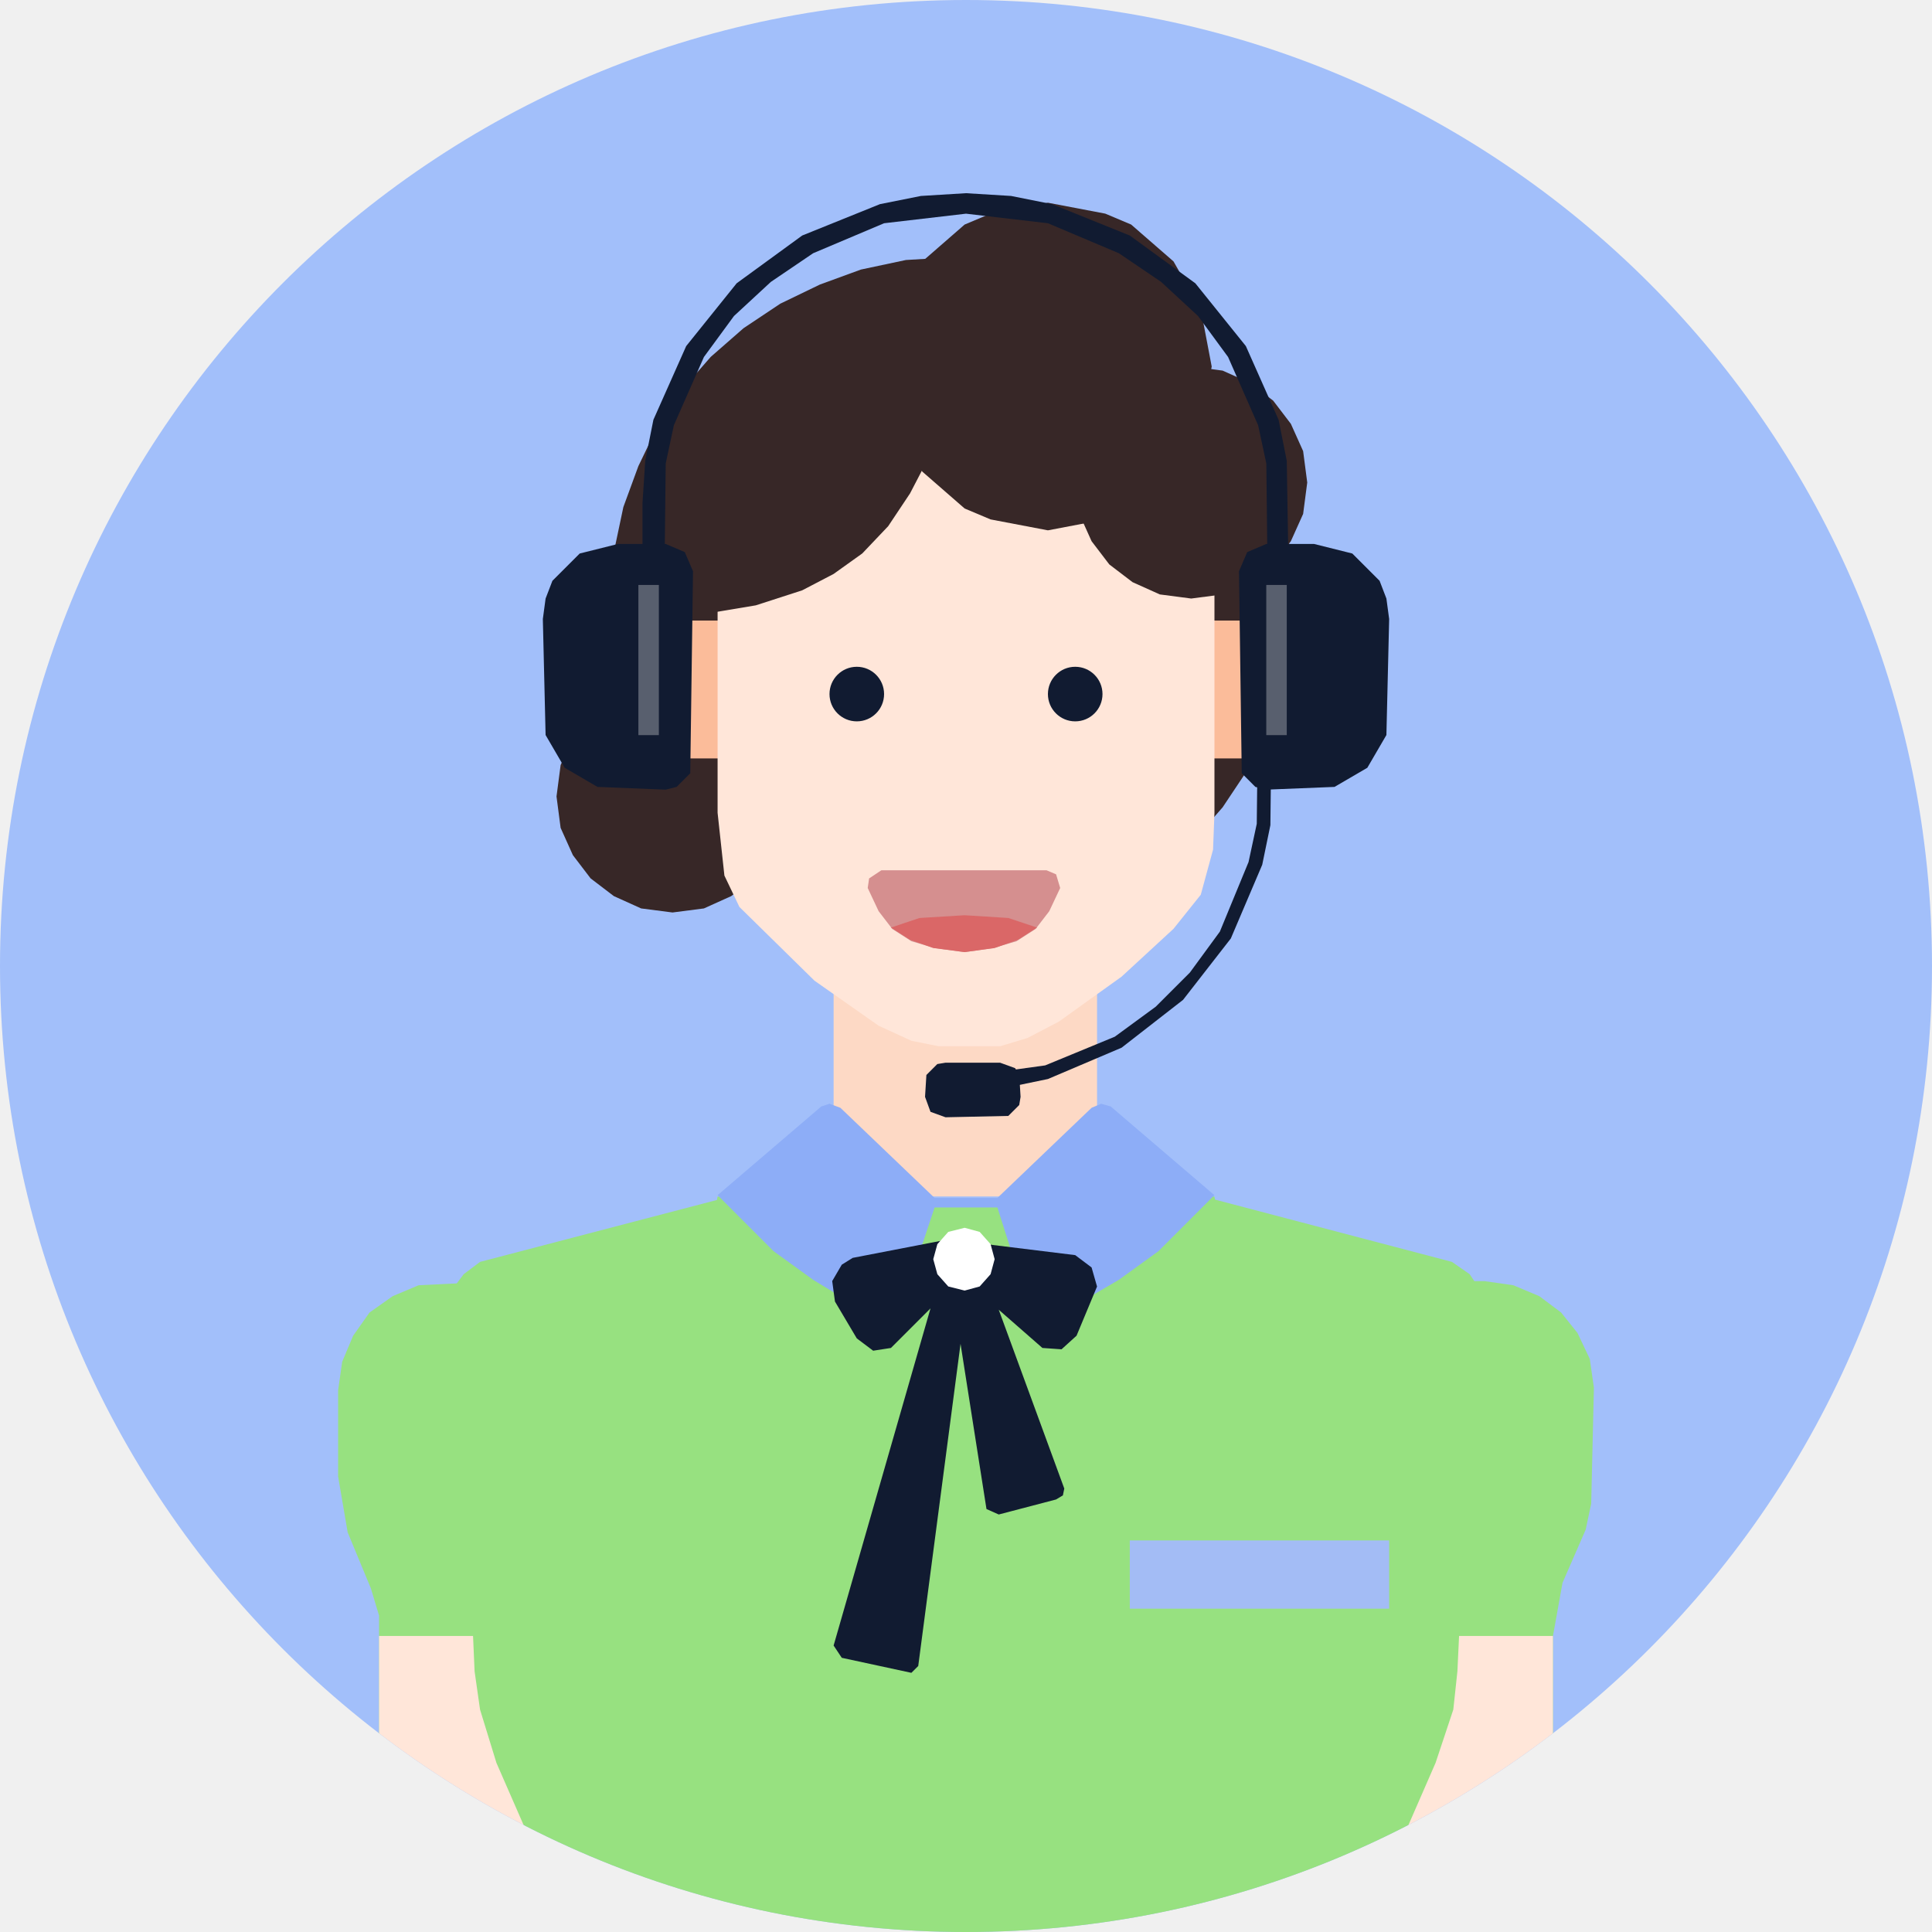
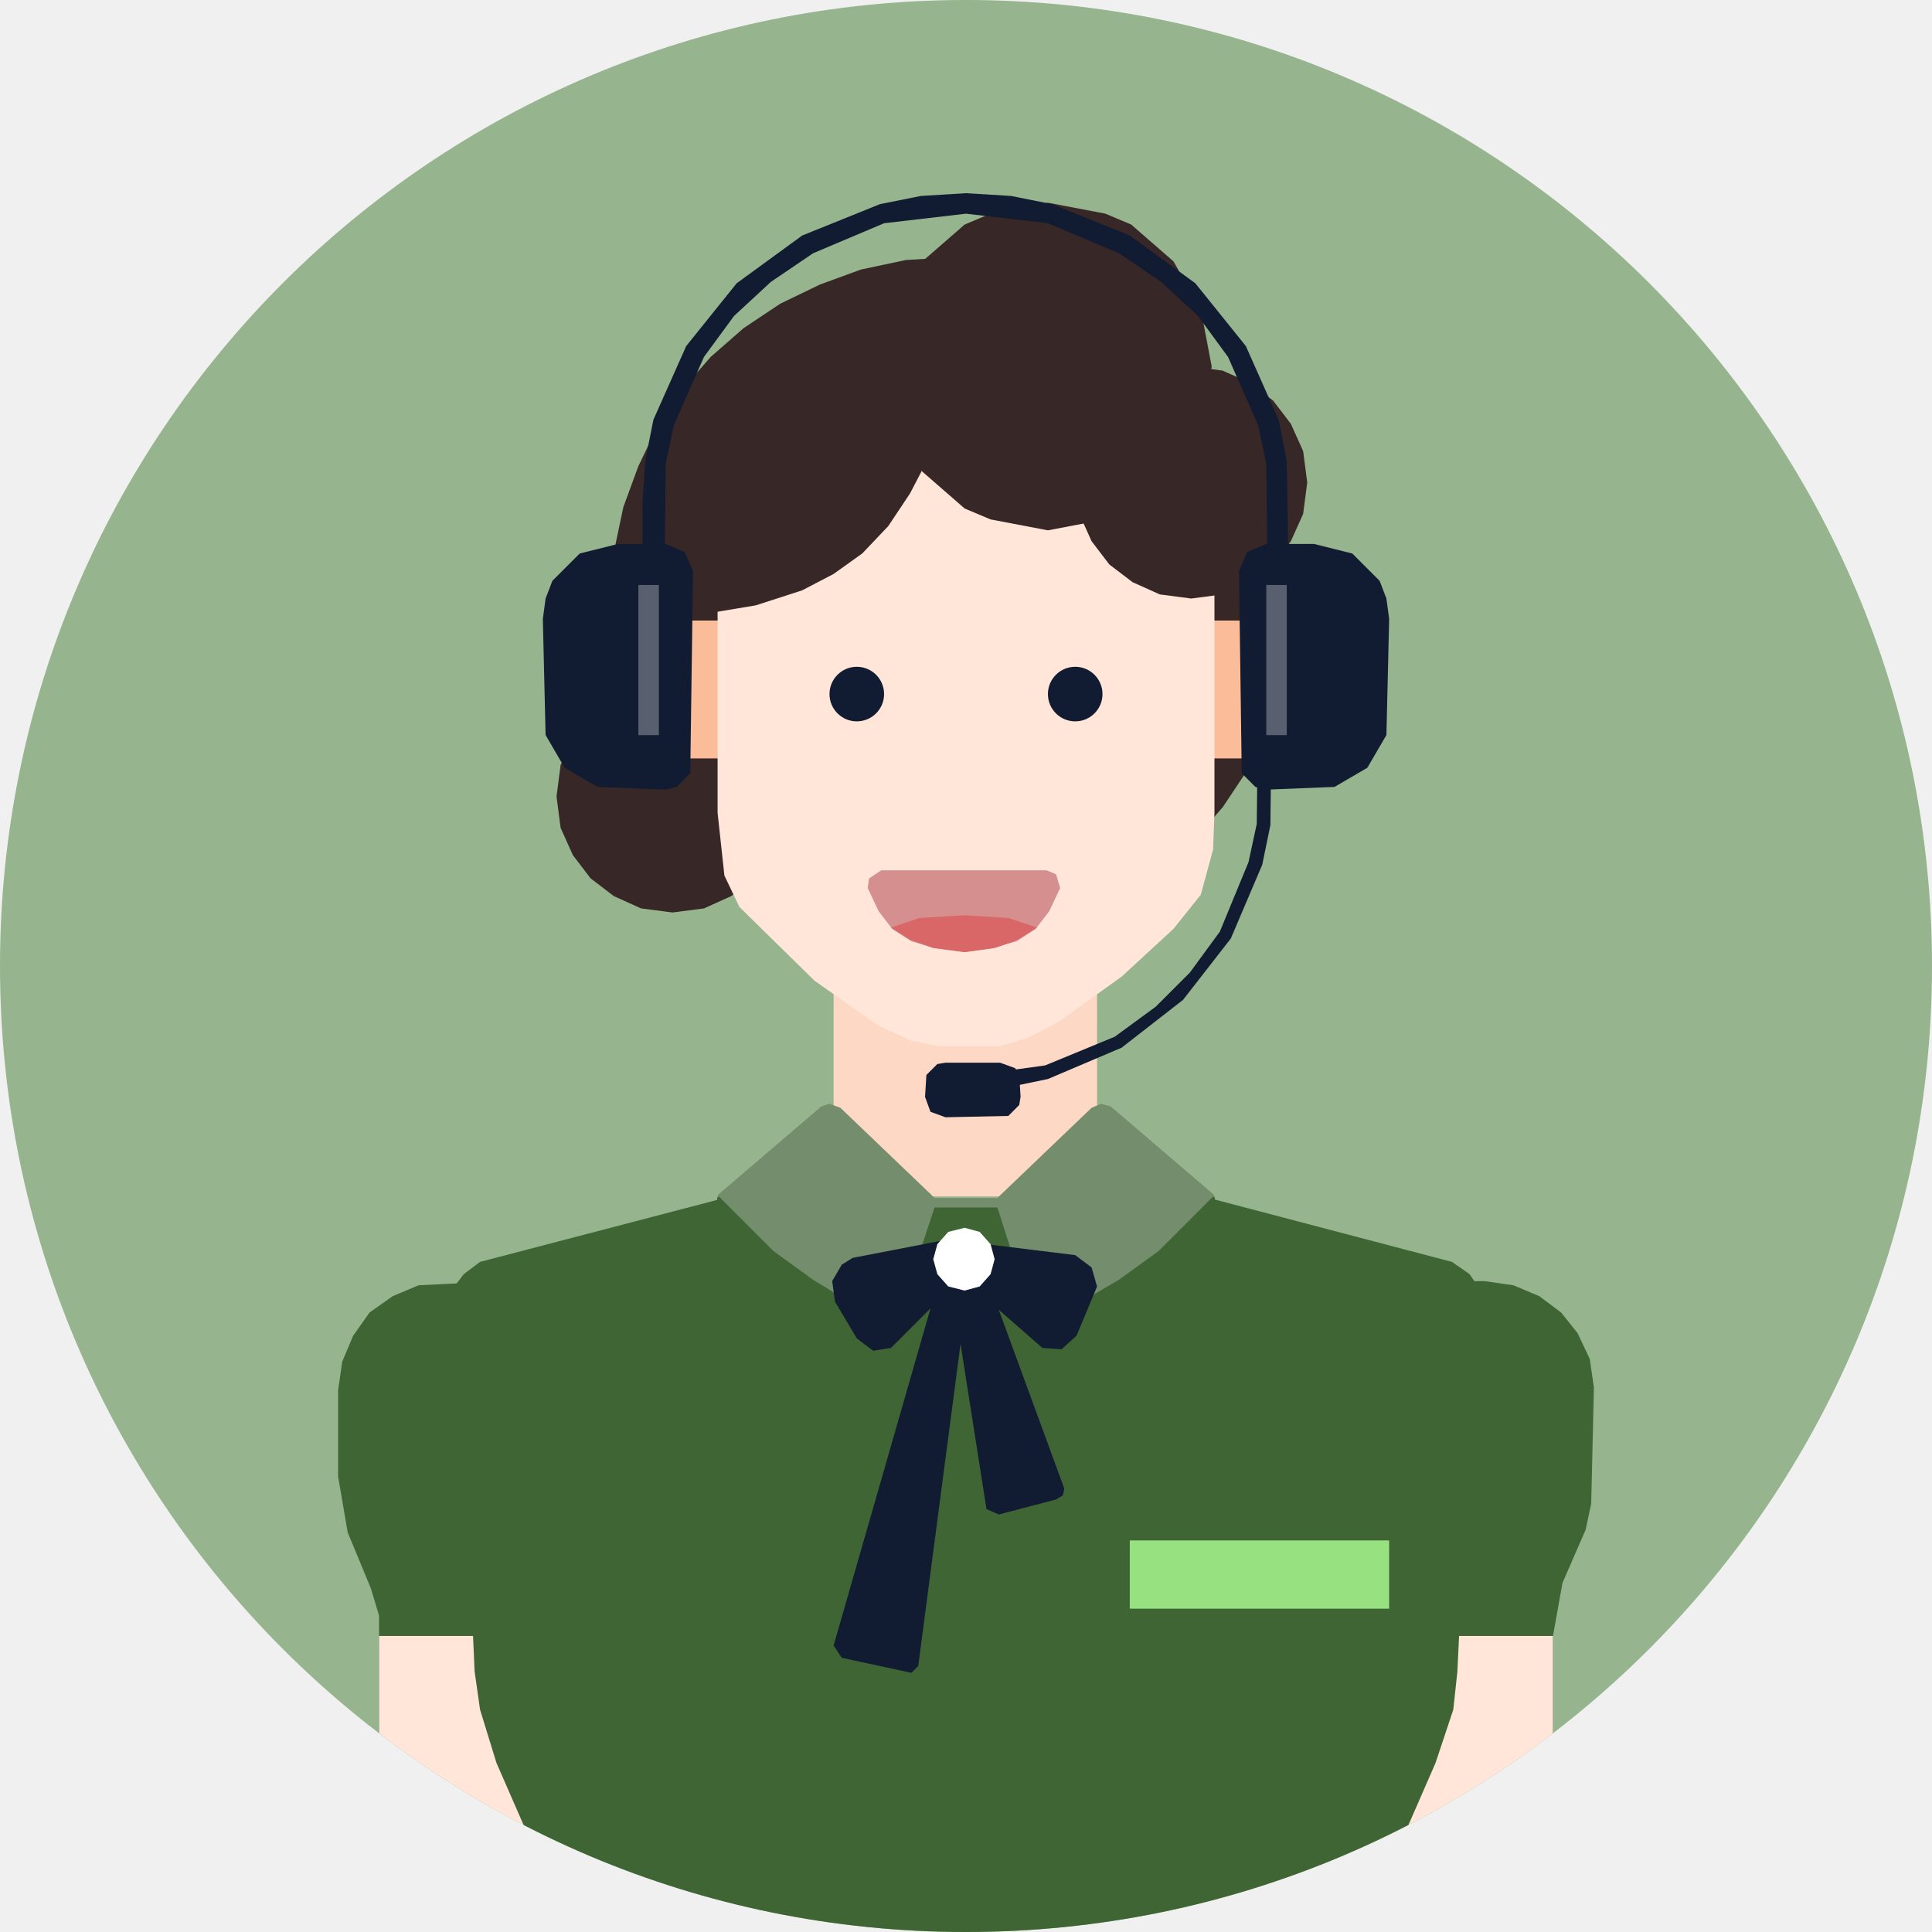
<svg xmlns="http://www.w3.org/2000/svg" width="40" height="40" viewBox="0 0 40 40" fill="none">
-   <circle cx="20" cy="20" r="20" fill="#A2BFFA" />
-   <mask id="mask0_548_6198" style="mask-type:alpha" maskUnits="userSpaceOnUse" x="0" y="0" width="40" height="40">
-     <circle cx="20" cy="20" r="20" fill="#97E180" />
+   <circle cx="20" cy="20" r="20" fill="#96B48D" />
+   <mask id="mask0_396_11382" style="mask-type:alpha" maskUnits="userSpaceOnUse" x="0" y="0" width="40" height="40">
+     <circle cx="20" cy="20" r="20" fill="#171717" />
  </mask>
-   <g mask="url(#mask0_548_6198)">
+   <g mask="url(#mask0_396_11382)">
    <path fill-rule="evenodd" clip-rule="evenodd" d="M17.259 19.373H22.713V24.771H17.259V19.373Z" fill="#FDD9C5" />
-     <path fill-rule="evenodd" clip-rule="evenodd" d="M10.391 26.525L10.844 26.61L11.183 26.864L11.437 27.204L11.522 27.656V40.656L11.437 41.108L11.183 41.447L10.844 41.702L10.391 41.786H8.978L8.526 41.702L8.187 41.447L7.933 41.108L7.848 40.656V33.449L7.678 32.884L7.198 31.725L7 30.567V28.786L7.085 28.193L7.311 27.656L7.65 27.175L8.13 26.836L8.667 26.61L10.391 26.525ZM30.739 26.525L31.333 26.61L31.87 26.836L32.322 27.175L32.661 27.599L32.915 28.136L33 28.73L32.944 31.132L32.83 31.669L32.35 32.771L32.152 33.873V40.656L32.067 41.08L31.841 41.447L31.502 41.673L31.022 41.786H29.609L29.185 41.702L28.817 41.475L28.591 41.136L28.478 40.656V27.656L28.563 27.232L28.789 26.864L29.128 26.638L29.552 26.525H30.739Z" fill="#97E180" />
-     <path fill-rule="evenodd" clip-rule="evenodd" d="M11.522 33.871V40.654L11.437 41.106L11.183 41.445L10.843 41.699L10.391 41.784H8.978L8.526 41.699L8.187 41.445L7.933 41.106L7.848 40.654V33.871H11.522ZM32.152 33.871V40.654L32.067 41.078L31.841 41.445L31.502 41.671L31.022 41.784H29.609L29.185 41.699L28.817 41.473L28.591 41.134L28.478 40.654V33.871H32.152Z" fill="#FFE6D9" />
-     <path fill-rule="evenodd" clip-rule="evenodd" d="M19.378 24.83L25.143 24.773L25.483 26.526L25.652 27.91L25.624 29.069L25.454 30.002L25.172 30.765L24.748 31.387L24.239 31.895L23.561 32.291L22.77 32.602L21.752 32.771L20.509 32.828L18.983 32.687L17.146 32.319L16.383 32.065L15.761 31.697L15.28 31.245L14.885 30.652L14.602 29.917L14.433 29.013L14.404 27.882L14.546 26.526L14.857 24.773L19.378 24.83Z" fill="#97E180" />
-     <path fill-rule="evenodd" clip-rule="evenodd" d="M20.65 24.802L22.6 22.936L22.798 22.852L22.996 22.908L25.143 24.745L23.985 25.904L23.165 26.497L22.487 26.893L21.922 27.091L21.413 27.147L21.244 26.865L20.65 24.999H19.35L18.728 26.865L18.559 27.147L18.078 27.091L17.485 26.893L16.835 26.497L16.015 25.904L14.857 24.745L17.004 22.908L17.174 22.852L17.4 22.936L19.35 24.802H20.65Z" fill="#8DADF7" />
-     <path fill-rule="evenodd" clip-rule="evenodd" d="M25.115 24.826L30.061 26.126L30.428 26.381L30.654 26.72L30.767 27.172L30.315 31.609L30.174 34.604L30.089 35.396L29.722 36.498L29.044 38.052L27.941 40.172L27.291 40.285L23.052 40.426H16.948L13.048 40.313L12.087 40.172L10.957 38.052L10.278 36.498L9.939 35.396L9.826 34.604L9.685 31.383L9.261 27.172L9.346 26.72L9.6 26.381L9.939 26.126L14.913 24.826L15.393 25.617L15.93 26.267L16.552 26.804L17.259 27.228L18.05 27.539L18.954 27.737L20 27.822L21.046 27.737L21.95 27.567L22.741 27.257L23.42 26.833L24.041 26.324L24.578 25.702L25.115 24.826Z" fill="#97E180" />
+     <path fill-rule="evenodd" clip-rule="evenodd" d="M10.391 26.525L10.844 26.61L11.183 26.864L11.437 27.204L11.522 27.656V40.656L11.437 41.108L11.183 41.447L10.844 41.702L10.391 41.786H8.978L8.526 41.702L8.187 41.447L7.933 41.108L7.848 40.656V33.449L7.678 32.884L7.198 31.725L7 30.567V28.786L7.085 28.193L7.311 27.656L7.65 27.175L8.13 26.836L8.667 26.61L10.391 26.525ZM30.739 26.525L31.333 26.61L31.87 26.836L32.322 27.175L32.661 27.599L32.915 28.136L33 28.73L32.944 31.132L32.83 31.669L32.35 32.771L32.152 33.873V40.656L32.067 41.08L31.841 41.447L31.502 41.673L31.022 41.786H29.609L29.185 41.702L28.817 41.475L28.591 41.136L28.478 40.656V27.656L28.563 27.232L28.789 26.864L29.128 26.638L29.552 26.525H30.739Z" fill="#3F6534" />
+     <path fill-rule="evenodd" clip-rule="evenodd" d="M11.522 33.871V40.654L11.437 41.106L11.183 41.445L10.844 41.699L10.391 41.784H8.978L8.526 41.699L8.187 41.445L7.933 41.106L7.848 40.654V33.871H11.522ZM32.152 33.871V40.654L32.067 41.078L31.841 41.445L31.502 41.671L31.022 41.784H29.609L29.185 41.699L28.817 41.473L28.591 41.134L28.478 40.654V33.871H32.152Z" fill="#FFE6D9" />
+     <path fill-rule="evenodd" clip-rule="evenodd" d="M19.378 24.83L25.143 24.773L25.483 26.526L25.652 27.91L25.624 29.069L25.454 30.002L25.172 30.765L24.748 31.387L24.239 31.895L23.561 32.291L22.77 32.602L21.752 32.771L20.509 32.828L18.983 32.687L17.146 32.319L16.383 32.065L15.761 31.697L15.28 31.245L14.885 30.652L14.602 29.917L14.433 29.013L14.404 27.882L14.546 26.526L14.857 24.773L19.378 24.83Z" fill="#3F6534" />
+     <path fill-rule="evenodd" clip-rule="evenodd" d="M20.65 24.802L22.6 22.936L22.798 22.852L22.996 22.908L25.143 24.745L23.985 25.904L23.165 26.497L22.487 26.893L21.922 27.091L21.413 27.147L21.244 26.865L20.65 24.999H19.35L18.728 26.865L18.559 27.147L18.078 27.091L17.485 26.893L16.835 26.497L16.015 25.904L14.857 24.745L17.004 22.908L17.174 22.852L17.4 22.936L19.35 24.802H20.65Z" fill="#748D6C" />
+     <path fill-rule="evenodd" clip-rule="evenodd" d="M25.115 24.826L30.061 26.126L30.428 26.381L30.654 26.72L30.767 27.172L30.315 31.609L30.174 34.604L30.089 35.396L29.722 36.498L29.044 38.052L27.941 40.172L27.291 40.285L23.052 40.426H16.948L13.048 40.313L12.087 40.172L10.957 38.052L10.278 36.498L9.939 35.396L9.826 34.604L9.685 31.383L9.261 27.172L9.346 26.72L9.6 26.381L9.939 26.126L14.913 24.826L15.393 25.617L15.93 26.267L16.552 26.804L17.259 27.228L18.05 27.539L18.954 27.737L20 27.822L21.046 27.737L21.95 27.567L22.741 27.257L23.42 26.833L24.041 26.324L24.578 25.702L25.115 24.826Z" fill="#3F6534" />
    <path fill-rule="evenodd" clip-rule="evenodd" d="M26.782 12.391L26.726 13.352L26.528 14.285L26.217 15.133L25.822 15.952L25.313 16.715L24.72 17.394L24.041 17.987L23.278 18.496L22.459 18.891L21.611 19.202L20.678 19.4L19.717 19.457L18.756 19.4L17.824 19.202L16.976 18.891L16.156 18.496L15.393 17.987L14.715 17.394L14.122 16.715L13.613 15.952L13.217 15.133L12.906 14.285L12.709 13.352L12.652 12.391L12.709 11.431L12.906 10.498L13.217 9.65L13.613 8.831L14.122 8.067L14.715 7.389L15.393 6.796L16.156 6.287L16.976 5.891L17.824 5.581L18.756 5.383L19.717 5.326L20.678 5.383L21.611 5.581L22.459 5.891L23.278 6.287L24.041 6.796L24.72 7.389L25.313 8.067L25.822 8.831L26.217 9.65L26.528 10.498L26.726 11.431L26.782 12.391Z" fill="#372727" />
    <path fill-rule="evenodd" clip-rule="evenodd" d="M13.924 14.088L14.574 14.173L15.139 14.427L15.62 14.794L15.987 15.275L16.241 15.84L16.326 16.49L16.241 17.14L15.987 17.705L15.62 18.186L15.139 18.553L14.574 18.808L13.924 18.892L13.274 18.808L12.709 18.553L12.228 18.186L11.861 17.705L11.607 17.14L11.522 16.49L11.607 15.84L11.861 15.275L12.228 14.794L12.709 14.427L13.274 14.173L13.924 14.088Z" fill="#372727" />
    <path fill-rule="evenodd" clip-rule="evenodd" d="M15.704 12.848V15.702H13.98L13.528 15.589L13.189 15.363L12.935 14.995L12.85 14.572L12.935 13.526L13.189 13.187L13.528 12.932L13.98 12.848H15.704ZM26.02 12.848L26.444 12.932L26.811 13.159L27.037 13.498L27.15 13.978L27.065 14.995L26.839 15.335L26.5 15.589L26.02 15.702H24.296V12.848H26.02Z" fill="#FBBC9A" />
-     <path fill-rule="evenodd" clip-rule="evenodd" d="M19.435 21.661L18.87 21.548L18.192 21.237L16.863 20.304L15.309 18.778L14.998 18.128L14.857 16.828V9.735L14.941 9.283L15.196 8.915L15.563 8.689L15.987 8.576H24.013L24.437 8.661L24.805 8.915L25.031 9.254L25.144 9.735V16.828L25.115 17.591L24.861 18.524L24.296 19.23L23.222 20.22L21.922 21.152L21.272 21.491L20.707 21.661H19.435Z" fill="#FFE6D9" />
+     <path fill-rule="evenodd" clip-rule="evenodd" d="M19.435 21.661L18.87 21.548L18.191 21.237L16.863 20.304L15.309 18.778L14.998 18.128L14.857 16.828V9.735L14.941 9.283L15.196 8.915L15.563 8.689L15.987 8.576H24.013L24.437 8.661L24.805 8.915L25.03 9.254L25.144 9.735V16.828L25.115 17.591L24.861 18.524L24.296 19.23L23.222 20.22L21.922 21.152L21.272 21.491L20.707 21.661H19.435Z" fill="#FFE6D9" />
    <path fill-rule="evenodd" clip-rule="evenodd" d="M27.065 9.99L26.98 10.64L26.726 11.205L26.359 11.686L25.878 12.053L25.313 12.307L24.663 12.392L24.013 12.307L23.448 12.053L22.967 11.686L22.6 11.205L22.346 10.64L22.261 9.99L22.346 9.34L22.6 8.775L22.967 8.294L23.448 7.927L24.013 7.673L24.663 7.588L25.313 7.673L25.878 7.927L26.359 8.294L26.726 8.775L26.98 9.34L27.065 9.99Z" fill="#372727" />
    <path fill-rule="evenodd" clip-rule="evenodd" d="M19.717 6.457L18.87 6.514L17.287 6.937L16.58 7.305L15.704 7.927L14.97 8.661L14.348 9.537L13.98 10.244L13.556 11.827L13.5 12.674L14.63 12.703L15.648 12.533L16.609 12.222L17.259 11.883L17.852 11.459L18.389 10.894L18.841 10.216L19.209 9.509L19.463 8.661L19.633 7.644L19.717 6.457Z" fill="#372727" />
-     <path fill-rule="evenodd" clip-rule="evenodd" d="M25.087 7.589L24.861 8.776L24.296 9.765L23.419 10.528L22.883 10.754L21.696 10.98L20.509 10.754L19.972 10.528L19.096 9.765L18.53 8.776L18.304 7.589L18.53 6.402L19.096 5.412L19.972 4.649L20.509 4.423L21.696 4.197L22.883 4.423L23.419 4.649L24.296 5.412L24.861 6.402L25.087 7.589Z" fill="#372727" />
-     <path fill-rule="evenodd" clip-rule="evenodd" d="M18.248 18.018H21.667L21.865 18.102L21.95 18.385L21.724 18.865L21.441 19.233L21.046 19.487L20.565 19.628L19.972 19.713L19.35 19.628L18.87 19.487L18.474 19.233L18.191 18.865L17.965 18.385L17.994 18.187L18.248 18.018Z" fill="#D58F8F" />
+     <path fill-rule="evenodd" clip-rule="evenodd" d="M25.087 7.589L24.861 8.776L24.296 9.765L23.42 10.528L22.883 10.754L21.696 10.98L20.509 10.754L19.972 10.528L19.096 9.765L18.53 8.776L18.304 7.589L18.53 6.402L19.096 5.412L19.972 4.649L20.509 4.423L21.696 4.197L22.883 4.423L23.42 4.649L24.296 5.412L24.861 6.402L25.087 7.589Z" fill="#372727" />
+     <path fill-rule="evenodd" clip-rule="evenodd" d="M18.248 18.018H21.667L21.865 18.102L21.95 18.385L21.724 18.865L21.441 19.233L21.046 19.487L20.565 19.628L19.972 19.713L19.35 19.628L18.869 19.487L18.474 19.233L18.191 18.865L17.965 18.385L17.993 18.187L18.248 18.018Z" fill="#D58F8F" />
    <path fill-rule="evenodd" clip-rule="evenodd" d="M19.972 18.949L20.876 19.006L21.47 19.204L21.074 19.458L20.593 19.628L19.972 19.712L19.322 19.628L18.841 19.458L18.446 19.204L19.039 19.006L19.972 18.949Z" fill="#DA6767" />
-     <path d="M13.726 14.654L13.783 9.596L13.952 8.804L14.574 7.391L15.196 6.543L15.959 5.837L16.835 5.243L18.304 4.622L20 4.424L21.696 4.622L23.165 5.243L24.041 5.837L24.804 6.543L25.426 7.391L26.048 8.804L26.218 9.596L26.274 14.654H26.726L26.641 9.539L26.472 8.691L25.794 7.165L24.748 5.865L23.391 4.876L21.78 4.226L20.933 4.057L20 4L19.067 4.057L18.22 4.226L16.609 4.876L15.252 5.865L14.207 7.165L13.528 8.691L13.359 9.539L13.302 10.415V14.654H13.726Z" fill="#111B31" />
+     <path d="M13.726 14.654L13.783 9.596L13.952 8.804L14.574 7.391L15.196 6.543L15.959 5.837L16.835 5.243L18.304 4.622L20 4.424L21.696 4.622L23.165 5.243L24.041 5.837L24.804 6.543L25.426 7.391L26.048 8.804L26.217 9.596L26.274 14.654H26.726L26.641 9.539L26.472 8.691L25.794 7.165L24.748 5.865L23.391 4.876L21.78 4.226L20.933 4.057L20 4L19.067 4.057L18.22 4.226L16.609 4.876L15.252 5.865L14.207 7.165L13.528 8.691L13.359 9.539L13.302 10.415V14.654H13.726Z" fill="#111B31" />
    <path d="M20 22.284L21.639 22.058L23.08 21.464L23.928 20.843L24.635 20.136L25.256 19.288L25.85 17.847L26.02 17.056L26.076 11.969H26.359L26.302 17.084L26.133 17.904L25.483 19.43L24.494 20.701L23.222 21.691L21.696 22.34L20.876 22.51L20 22.567V22.284Z" fill="#111B31" />
    <path fill-rule="evenodd" clip-rule="evenodd" d="M19.576 22.002H20.706L21.017 22.115L21.102 22.256L21.13 22.709L21.102 22.878L20.876 23.104L19.576 23.132L19.265 23.019L19.152 22.709L19.18 22.256L19.406 22.03L19.576 22.002Z" fill="#111B31" />
    <path fill-rule="evenodd" clip-rule="evenodd" d="M26.217 11.262H27.206L27.998 11.46L28.563 12.025L28.704 12.392L28.761 12.816L28.704 15.218L28.309 15.896L27.63 16.292L26.217 16.349L25.991 16.292L25.709 16.009L25.652 11.827L25.822 11.431L26.217 11.262Z" fill="#111B31" />
    <path fill-rule="evenodd" clip-rule="evenodd" d="M13.783 11.262H12.793L12.002 11.46L11.437 12.025L11.296 12.392L11.239 12.816L11.296 15.218L11.691 15.896L12.37 16.292L13.783 16.349L14.009 16.292L14.291 16.009L14.348 11.827L14.178 11.431L13.783 11.262Z" fill="#111B31" />
    <path fill-rule="evenodd" clip-rule="evenodd" d="M13.217 12.111H13.641V15.22H13.217V12.111Z" fill="white" fill-opacity="0.3" />
    <path fill-rule="evenodd" clip-rule="evenodd" d="M26.217 12.111H26.641V15.22H26.217V12.111Z" fill="white" fill-opacity="0.3" />
-     <path fill-rule="evenodd" clip-rule="evenodd" d="M23.391 31.893H28.761V33.306H23.391V31.893Z" fill="#A3BCF5" />
+     <path fill-rule="evenodd" clip-rule="evenodd" d="M23.391 31.893H28.761V33.306H23.391V31.893Z" fill="#97E180" />
    <path d="M20.141 25.562L20.198 25.732L22.261 25.986L22.6 26.241L22.713 26.636L22.289 27.654L21.978 27.936L21.582 27.908L20.678 27.117L22.035 30.819L22.006 30.96L21.865 31.045L20.678 31.356L20.424 31.243L19.887 27.823L19.011 34.493L18.869 34.634L17.428 34.323L17.259 34.069L19.265 27.089L18.446 27.908L18.078 27.965L17.739 27.71L17.287 26.947L17.23 26.523L17.428 26.184L17.654 26.043L20.141 25.562Z" fill="#111B31" />
    <path d="M19.322 26.07L19.407 26.381L19.633 26.635L19.972 26.72L20.283 26.635L20.509 26.381L20.593 26.07L20.509 25.759L20.283 25.505L19.972 25.42L19.633 25.505L19.407 25.759L19.322 26.07Z" fill="white" />
    <circle cx="17.739" cy="14.37" r="0.565" fill="#111B31" />
    <circle cx="22.261" cy="14.37" r="0.565" fill="#111B31" />
  </g>
</svg>
